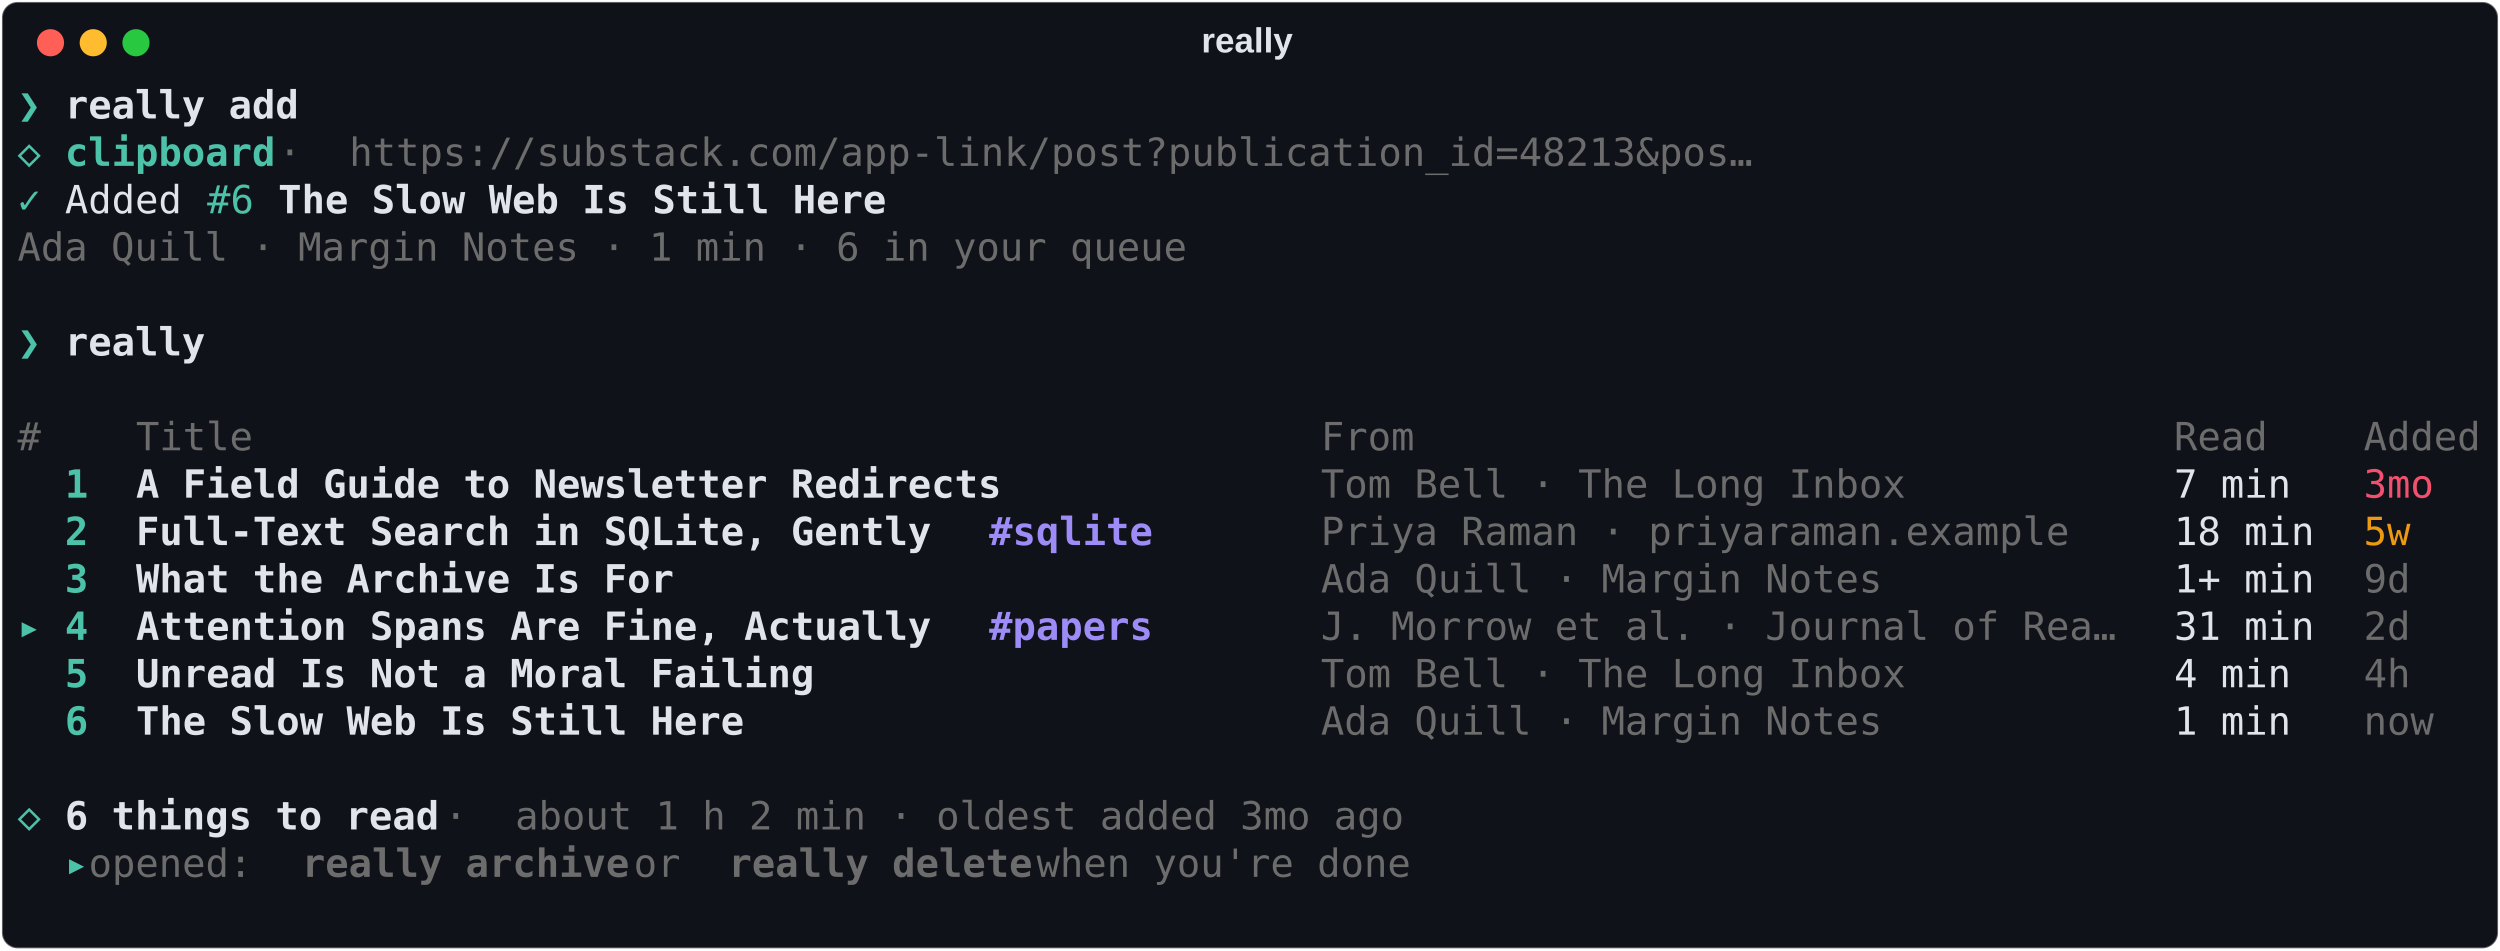
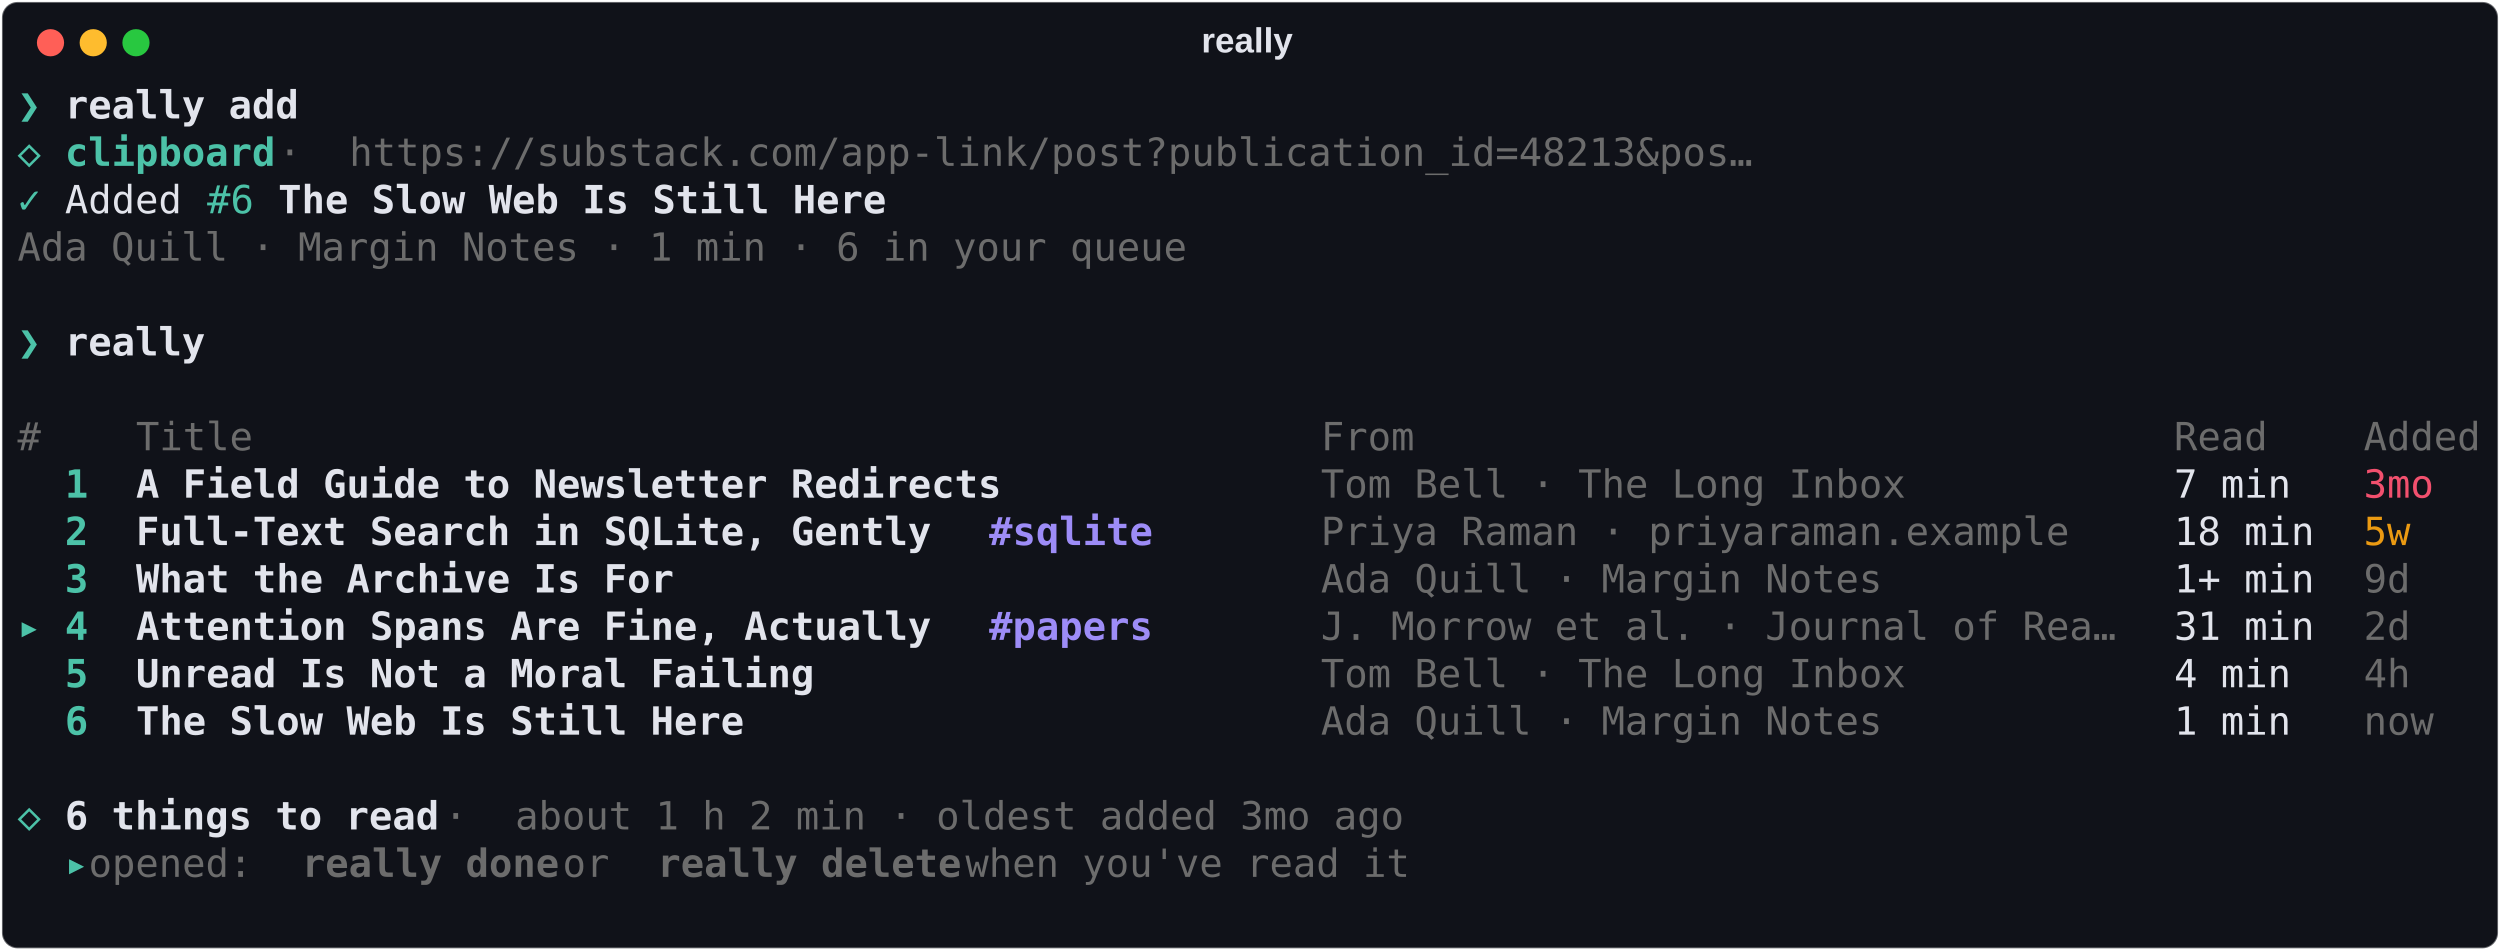
<svg xmlns="http://www.w3.org/2000/svg" class="rich-terminal" viewBox="0 0 1287 489.2">
  <style>

    @font-face {
        font-family: "Fira Code";
        src: local("FiraCode-Regular"),
                url("https://cdnjs.cloudflare.com/ajax/libs/firacode/6.2.0/woff2/FiraCode-Regular.woff2") format("woff2"),
                url("https://cdnjs.cloudflare.com/ajax/libs/firacode/6.2.0/woff/FiraCode-Regular.woff") format("woff");
        font-style: normal;
        font-weight: 400;
    }
    @font-face {
        font-family: "Fira Code";
        src: local("FiraCode-Bold"),
                url("https://cdnjs.cloudflare.com/ajax/libs/firacode/6.2.0/woff2/FiraCode-Bold.woff2") format("woff2"),
                url("https://cdnjs.cloudflare.com/ajax/libs/firacode/6.2.0/woff/FiraCode-Bold.woff") format("woff");
        font-style: bold;
        font-weight: 700;
    }

-     .terminal-3613279062-matrix {
+     .terminal-1979859729-matrix {
        font-family: Fira Code, monospace;
        font-size: 20px;
        line-height: 24.4px;
        font-variant-east-asian: full-width;
    }

-     .terminal-3613279062-title {
+     .terminal-1979859729-title {
        font-size: 18px;
        font-weight: bold;
        font-family: arial;
    }

-     .terminal-3613279062-r1 { fill: #4cc2a8;font-weight: bold }
- .terminal-3613279062-r2 { fill: #e2e4ec;font-weight: bold }
- .terminal-3613279062-r3 { fill: #e2e4ec }
- .terminal-3613279062-r4 { fill: #4cc2a8 }
- .terminal-3613279062-r5 { fill: #6c6c6c }
- .terminal-3613279062-r6 { fill: #f2506e }
- .terminal-3613279062-r7 { fill: #9d8cf7;font-weight: bold }
- .terminal-3613279062-r8 { fill: #eb9a12 }
- .terminal-3613279062-r9 { fill: #6c6c6c;font-weight: bold }
+     .terminal-1979859729-r1 { fill: #4cc2a8;font-weight: bold }
+ .terminal-1979859729-r2 { fill: #e2e4ec;font-weight: bold }
+ .terminal-1979859729-r3 { fill: #e2e4ec }
+ .terminal-1979859729-r4 { fill: #4cc2a8 }
+ .terminal-1979859729-r5 { fill: #6c6c6c }
+ .terminal-1979859729-r6 { fill: #f2506e }
+ .terminal-1979859729-r7 { fill: #9d8cf7;font-weight: bold }
+ .terminal-1979859729-r8 { fill: #eb9a12 }
+ .terminal-1979859729-r9 { fill: #6c6c6c;font-weight: bold }
    </style>
  <defs>
-     <clipPath id="terminal-3613279062-clip-terminal">
+     <clipPath id="terminal-1979859729-clip-terminal">
      <rect x="0" y="0" width="1267.8" height="438.2" />
    </clipPath>
-     <clipPath id="terminal-3613279062-line-0">
+     <clipPath id="terminal-1979859729-line-0">
      <rect x="0" y="1.5" width="1268.8" height="24.65" />
    </clipPath>
-     <clipPath id="terminal-3613279062-line-1">
+     <clipPath id="terminal-1979859729-line-1">
      <rect x="0" y="25.9" width="1268.8" height="24.65" />
    </clipPath>
-     <clipPath id="terminal-3613279062-line-2">
+     <clipPath id="terminal-1979859729-line-2">
      <rect x="0" y="50.3" width="1268.8" height="24.65" />
    </clipPath>
-     <clipPath id="terminal-3613279062-line-3">
+     <clipPath id="terminal-1979859729-line-3">
      <rect x="0" y="74.7" width="1268.8" height="24.65" />
    </clipPath>
-     <clipPath id="terminal-3613279062-line-4">
+     <clipPath id="terminal-1979859729-line-4">
      <rect x="0" y="99.1" width="1268.8" height="24.65" />
    </clipPath>
-     <clipPath id="terminal-3613279062-line-5">
+     <clipPath id="terminal-1979859729-line-5">
      <rect x="0" y="123.5" width="1268.8" height="24.65" />
    </clipPath>
-     <clipPath id="terminal-3613279062-line-6">
+     <clipPath id="terminal-1979859729-line-6">
      <rect x="0" y="147.9" width="1268.8" height="24.65" />
    </clipPath>
-     <clipPath id="terminal-3613279062-line-7">
+     <clipPath id="terminal-1979859729-line-7">
      <rect x="0" y="172.3" width="1268.8" height="24.65" />
    </clipPath>
-     <clipPath id="terminal-3613279062-line-8">
+     <clipPath id="terminal-1979859729-line-8">
      <rect x="0" y="196.7" width="1268.8" height="24.65" />
    </clipPath>
-     <clipPath id="terminal-3613279062-line-9">
+     <clipPath id="terminal-1979859729-line-9">
      <rect x="0" y="221.1" width="1268.8" height="24.65" />
    </clipPath>
-     <clipPath id="terminal-3613279062-line-10">
+     <clipPath id="terminal-1979859729-line-10">
      <rect x="0" y="245.5" width="1268.8" height="24.65" />
    </clipPath>
-     <clipPath id="terminal-3613279062-line-11">
+     <clipPath id="terminal-1979859729-line-11">
      <rect x="0" y="269.9" width="1268.8" height="24.65" />
    </clipPath>
-     <clipPath id="terminal-3613279062-line-12">
+     <clipPath id="terminal-1979859729-line-12">
      <rect x="0" y="294.3" width="1268.8" height="24.65" />
    </clipPath>
-     <clipPath id="terminal-3613279062-line-13">
+     <clipPath id="terminal-1979859729-line-13">
      <rect x="0" y="318.7" width="1268.8" height="24.65" />
    </clipPath>
-     <clipPath id="terminal-3613279062-line-14">
+     <clipPath id="terminal-1979859729-line-14">
      <rect x="0" y="343.1" width="1268.8" height="24.65" />
    </clipPath>
-     <clipPath id="terminal-3613279062-line-15">
+     <clipPath id="terminal-1979859729-line-15">
      <rect x="0" y="367.5" width="1268.8" height="24.65" />
    </clipPath>
-     <clipPath id="terminal-3613279062-line-16">
+     <clipPath id="terminal-1979859729-line-16">
      <rect x="0" y="391.9" width="1268.8" height="24.65" />
    </clipPath>
  </defs>
  <rect fill="#101219" stroke="rgba(255,255,255,0.35)" stroke-width="1" x="1" y="1" width="1285" height="487.2" rx="8" />
-   <text class="terminal-3613279062-title" fill="#e2e4ec" text-anchor="middle" x="642" y="27">really</text>
+   <text class="terminal-1979859729-title" fill="#e2e4ec" text-anchor="middle" x="642" y="27">really</text>
  <g transform="translate(26,22)">
    <circle cx="0" cy="0" r="7" fill="#ff5f57" />
    <circle cx="22" cy="0" r="7" fill="#febc2e" />
    <circle cx="44" cy="0" r="7" fill="#28c840" />
  </g>
-   <g transform="translate(9, 41)" clip-path="url(#terminal-3613279062-clip-terminal)">
-     <g class="terminal-3613279062-matrix">
-       <text class="terminal-3613279062-r1" x="0" y="20" textLength="24.4" clip-path="url(#terminal-3613279062-line-0)">❯ </text>
-       <text class="terminal-3613279062-r2" x="24.4" y="20" textLength="122" clip-path="url(#terminal-3613279062-line-0)">really add</text>
-       <text class="terminal-3613279062-r3" x="1268.8" y="20" textLength="12.2" clip-path="url(#terminal-3613279062-line-0)">
- </text>
-       <text class="terminal-3613279062-r4" x="0" y="44.4" textLength="24.4" clip-path="url(#terminal-3613279062-line-1)">◇ </text>
-       <text class="terminal-3613279062-r1" x="24.4" y="44.4" textLength="109.8" clip-path="url(#terminal-3613279062-line-1)">clipboard</text>
-       <text class="terminal-3613279062-r5" x="134.2" y="44.4" textLength="36.6" clip-path="url(#terminal-3613279062-line-1)"> · </text>
-       <text class="terminal-3613279062-r5" x="170.8" y="44.4" textLength="732" clip-path="url(#terminal-3613279062-line-1)">https://substack.com/app-link/post?publication_id=48213&amp;pos…</text>
-       <text class="terminal-3613279062-r3" x="1268.8" y="44.4" textLength="12.2" clip-path="url(#terminal-3613279062-line-1)">
- </text>
-       <text class="terminal-3613279062-r1" x="0" y="68.8" textLength="24.4" clip-path="url(#terminal-3613279062-line-2)">✓ </text>
-       <text class="terminal-3613279062-r3" x="24.4" y="68.8" textLength="73.2" clip-path="url(#terminal-3613279062-line-2)">Added </text>
-       <text class="terminal-3613279062-r4" x="97.6" y="68.8" textLength="36.6" clip-path="url(#terminal-3613279062-line-2)">#6 </text>
-       <text class="terminal-3613279062-r2" x="134.2" y="68.8" textLength="317.2" clip-path="url(#terminal-3613279062-line-2)">The Slow Web Is Still Here</text>
-       <text class="terminal-3613279062-r3" x="1268.8" y="68.8" textLength="12.2" clip-path="url(#terminal-3613279062-line-2)">
- </text>
-       <text class="terminal-3613279062-r5" x="0" y="93.2" textLength="634.4" clip-path="url(#terminal-3613279062-line-3)">  Ada Quill · Margin Notes · 1 min · 6 in your queue</text>
-       <text class="terminal-3613279062-r3" x="1268.8" y="93.2" textLength="12.2" clip-path="url(#terminal-3613279062-line-3)">
- </text>
-       <text class="terminal-3613279062-r3" x="1268.8" y="117.6" textLength="12.2" clip-path="url(#terminal-3613279062-line-4)">
- </text>
-       <text class="terminal-3613279062-r1" x="0" y="142" textLength="24.4" clip-path="url(#terminal-3613279062-line-5)">❯ </text>
-       <text class="terminal-3613279062-r2" x="24.4" y="142" textLength="73.2" clip-path="url(#terminal-3613279062-line-5)">really</text>
-       <text class="terminal-3613279062-r3" x="1268.8" y="142" textLength="12.2" clip-path="url(#terminal-3613279062-line-5)">
- </text>
-       <text class="terminal-3613279062-r3" x="1268.8" y="166.4" textLength="12.2" clip-path="url(#terminal-3613279062-line-6)">
- </text>
-       <text class="terminal-3613279062-r5" x="0" y="190.8" textLength="36.6" clip-path="url(#terminal-3613279062-line-7)">  #</text>
-       <text class="terminal-3613279062-r5" x="61" y="190.8" textLength="585.6" clip-path="url(#terminal-3613279062-line-7)">Title                                           </text>
-       <text class="terminal-3613279062-r5" x="671" y="190.8" textLength="414.8" clip-path="url(#terminal-3613279062-line-7)">From                              </text>
-       <text class="terminal-3613279062-r5" x="1110.2" y="190.8" textLength="73.2" clip-path="url(#terminal-3613279062-line-7)">  Read</text>
-       <text class="terminal-3613279062-r5" x="1207.8" y="190.8" textLength="61" clip-path="url(#terminal-3613279062-line-7)">Added</text>
-       <text class="terminal-3613279062-r3" x="1268.8" y="190.8" textLength="12.2" clip-path="url(#terminal-3613279062-line-7)">
- </text>
-       <text class="terminal-3613279062-r1" x="24.4" y="215.2" textLength="12.2" clip-path="url(#terminal-3613279062-line-8)">1</text>
-       <text class="terminal-3613279062-r2" x="61" y="215.2" textLength="585.6" clip-path="url(#terminal-3613279062-line-8)">A Field Guide to Newsletter Redirects           </text>
-       <text class="terminal-3613279062-r5" x="671" y="215.2" textLength="414.8" clip-path="url(#terminal-3613279062-line-8)">Tom Bell · The Long Inbox         </text>
-       <text class="terminal-3613279062-r3" x="1110.2" y="215.2" textLength="73.2" clip-path="url(#terminal-3613279062-line-8)"> 7 min</text>
-       <text class="terminal-3613279062-r6" x="1207.8" y="215.2" textLength="61" clip-path="url(#terminal-3613279062-line-8)">  3mo</text>
-       <text class="terminal-3613279062-r3" x="1268.8" y="215.2" textLength="12.2" clip-path="url(#terminal-3613279062-line-8)">
- </text>
-       <text class="terminal-3613279062-r1" x="24.4" y="239.6" textLength="12.2" clip-path="url(#terminal-3613279062-line-9)">2</text>
-       <text class="terminal-3613279062-r2" x="61" y="239.6" textLength="439.2" clip-path="url(#terminal-3613279062-line-9)">Full-Text Search in SQLite, Gently  </text>
-       <text class="terminal-3613279062-r7" x="500.2" y="239.6" textLength="85.4" clip-path="url(#terminal-3613279062-line-9)">#sqlite</text>
-       <text class="terminal-3613279062-r5" x="671" y="239.6" textLength="414.8" clip-path="url(#terminal-3613279062-line-9)">Priya Raman · priyaraman.example  </text>
-       <text class="terminal-3613279062-r3" x="1110.2" y="239.6" textLength="73.2" clip-path="url(#terminal-3613279062-line-9)">18 min</text>
-       <text class="terminal-3613279062-r8" x="1207.8" y="239.6" textLength="61" clip-path="url(#terminal-3613279062-line-9)">   5w</text>
-       <text class="terminal-3613279062-r3" x="1268.8" y="239.6" textLength="12.2" clip-path="url(#terminal-3613279062-line-9)">
- </text>
-       <text class="terminal-3613279062-r1" x="24.4" y="264" textLength="12.2" clip-path="url(#terminal-3613279062-line-10)">3</text>
-       <text class="terminal-3613279062-r2" x="61" y="264" textLength="585.6" clip-path="url(#terminal-3613279062-line-10)">What the Archive Is For                         </text>
-       <text class="terminal-3613279062-r5" x="671" y="264" textLength="414.8" clip-path="url(#terminal-3613279062-line-10)">Ada Quill · Margin Notes          </text>
-       <text class="terminal-3613279062-r3" x="1110.2" y="264" textLength="73.2" clip-path="url(#terminal-3613279062-line-10)">1+ min</text>
-       <text class="terminal-3613279062-r5" x="1207.8" y="264" textLength="61" clip-path="url(#terminal-3613279062-line-10)">   9d</text>
-       <text class="terminal-3613279062-r3" x="1268.8" y="264" textLength="12.2" clip-path="url(#terminal-3613279062-line-10)">
- </text>
-       <text class="terminal-3613279062-r4" x="0" y="288.4" textLength="24.4" clip-path="url(#terminal-3613279062-line-11)">▸ </text>
-       <text class="terminal-3613279062-r1" x="24.4" y="288.4" textLength="12.2" clip-path="url(#terminal-3613279062-line-11)">4</text>
-       <text class="terminal-3613279062-r2" x="61" y="288.4" textLength="439.2" clip-path="url(#terminal-3613279062-line-11)">Attention Spans Are Fine, Actually  </text>
-       <text class="terminal-3613279062-r7" x="500.2" y="288.4" textLength="85.4" clip-path="url(#terminal-3613279062-line-11)">#papers</text>
-       <text class="terminal-3613279062-r5" x="671" y="288.4" textLength="414.8" clip-path="url(#terminal-3613279062-line-11)">J. Morrow et al. · Journal of Rea…</text>
-       <text class="terminal-3613279062-r3" x="1110.2" y="288.4" textLength="73.2" clip-path="url(#terminal-3613279062-line-11)">31 min</text>
-       <text class="terminal-3613279062-r5" x="1207.8" y="288.4" textLength="61" clip-path="url(#terminal-3613279062-line-11)">   2d</text>
-       <text class="terminal-3613279062-r3" x="1268.8" y="288.4" textLength="12.2" clip-path="url(#terminal-3613279062-line-11)">
- </text>
-       <text class="terminal-3613279062-r1" x="24.4" y="312.8" textLength="12.2" clip-path="url(#terminal-3613279062-line-12)">5</text>
-       <text class="terminal-3613279062-r2" x="61" y="312.8" textLength="585.6" clip-path="url(#terminal-3613279062-line-12)">Unread Is Not a Moral Failing                   </text>
-       <text class="terminal-3613279062-r5" x="671" y="312.8" textLength="414.8" clip-path="url(#terminal-3613279062-line-12)">Tom Bell · The Long Inbox         </text>
-       <text class="terminal-3613279062-r3" x="1110.2" y="312.8" textLength="73.2" clip-path="url(#terminal-3613279062-line-12)"> 4 min</text>
-       <text class="terminal-3613279062-r5" x="1207.8" y="312.8" textLength="61" clip-path="url(#terminal-3613279062-line-12)">   4h</text>
-       <text class="terminal-3613279062-r3" x="1268.8" y="312.8" textLength="12.2" clip-path="url(#terminal-3613279062-line-12)">
- </text>
-       <text class="terminal-3613279062-r1" x="24.4" y="337.2" textLength="12.2" clip-path="url(#terminal-3613279062-line-13)">6</text>
-       <text class="terminal-3613279062-r2" x="61" y="337.2" textLength="585.6" clip-path="url(#terminal-3613279062-line-13)">The Slow Web Is Still Here                      </text>
-       <text class="terminal-3613279062-r5" x="671" y="337.2" textLength="414.8" clip-path="url(#terminal-3613279062-line-13)">Ada Quill · Margin Notes          </text>
-       <text class="terminal-3613279062-r3" x="1110.2" y="337.2" textLength="73.2" clip-path="url(#terminal-3613279062-line-13)"> 1 min</text>
-       <text class="terminal-3613279062-r5" x="1207.8" y="337.2" textLength="61" clip-path="url(#terminal-3613279062-line-13)">  now</text>
-       <text class="terminal-3613279062-r3" x="1268.8" y="337.2" textLength="12.2" clip-path="url(#terminal-3613279062-line-13)">
- </text>
-       <text class="terminal-3613279062-r3" x="1268.8" y="361.6" textLength="12.2" clip-path="url(#terminal-3613279062-line-14)">
- </text>
-       <text class="terminal-3613279062-r4" x="0" y="386" textLength="24.4" clip-path="url(#terminal-3613279062-line-15)">◇ </text>
-       <text class="terminal-3613279062-r2" x="24.4" y="386" textLength="195.2" clip-path="url(#terminal-3613279062-line-15)">6 things to read</text>
-       <text class="terminal-3613279062-r5" x="219.6" y="386" textLength="36.6" clip-path="url(#terminal-3613279062-line-15)"> · </text>
-       <text class="terminal-3613279062-r5" x="256.2" y="386" textLength="463.6" clip-path="url(#terminal-3613279062-line-15)">about 1 h 2 min · oldest added 3mo ago</text>
-       <text class="terminal-3613279062-r3" x="1268.8" y="386" textLength="12.2" clip-path="url(#terminal-3613279062-line-15)">
- </text>
-       <text class="terminal-3613279062-r4" x="24.4" y="410.4" textLength="12.2" clip-path="url(#terminal-3613279062-line-16)">▸</text>
-       <text class="terminal-3613279062-r5" x="36.6" y="410.4" textLength="109.8" clip-path="url(#terminal-3613279062-line-16)"> opened: </text>
-       <text class="terminal-3613279062-r9" x="146.4" y="410.4" textLength="170.8" clip-path="url(#terminal-3613279062-line-16)">really archive</text>
-       <text class="terminal-3613279062-r5" x="317.2" y="410.4" textLength="48.8" clip-path="url(#terminal-3613279062-line-16)"> or </text>
-       <text class="terminal-3613279062-r9" x="366" y="410.4" textLength="158.6" clip-path="url(#terminal-3613279062-line-16)">really delete</text>
-       <text class="terminal-3613279062-r5" x="524.6" y="410.4" textLength="207.4" clip-path="url(#terminal-3613279062-line-16)"> when you're done</text>
-       <text class="terminal-3613279062-r3" x="1268.8" y="410.4" textLength="12.2" clip-path="url(#terminal-3613279062-line-16)">
- </text>
-       <text class="terminal-3613279062-r3" x="1268.8" y="434.8" textLength="12.2" clip-path="url(#terminal-3613279062-line-17)">
+   <g transform="translate(9, 41)" clip-path="url(#terminal-1979859729-clip-terminal)">
+     <g class="terminal-1979859729-matrix">
+       <text class="terminal-1979859729-r1" x="0" y="20" textLength="24.4" clip-path="url(#terminal-1979859729-line-0)">❯ </text>
+       <text class="terminal-1979859729-r2" x="24.4" y="20" textLength="122" clip-path="url(#terminal-1979859729-line-0)">really add</text>
+       <text class="terminal-1979859729-r3" x="1268.8" y="20" textLength="12.2" clip-path="url(#terminal-1979859729-line-0)">
+ </text>
+       <text class="terminal-1979859729-r4" x="0" y="44.4" textLength="24.4" clip-path="url(#terminal-1979859729-line-1)">◇ </text>
+       <text class="terminal-1979859729-r1" x="24.4" y="44.4" textLength="109.8" clip-path="url(#terminal-1979859729-line-1)">clipboard</text>
+       <text class="terminal-1979859729-r5" x="134.2" y="44.4" textLength="36.6" clip-path="url(#terminal-1979859729-line-1)"> · </text>
+       <text class="terminal-1979859729-r5" x="170.8" y="44.4" textLength="732" clip-path="url(#terminal-1979859729-line-1)">https://substack.com/app-link/post?publication_id=48213&amp;pos…</text>
+       <text class="terminal-1979859729-r3" x="1268.8" y="44.4" textLength="12.2" clip-path="url(#terminal-1979859729-line-1)">
+ </text>
+       <text class="terminal-1979859729-r1" x="0" y="68.8" textLength="24.4" clip-path="url(#terminal-1979859729-line-2)">✓ </text>
+       <text class="terminal-1979859729-r3" x="24.4" y="68.8" textLength="73.2" clip-path="url(#terminal-1979859729-line-2)">Added </text>
+       <text class="terminal-1979859729-r4" x="97.6" y="68.8" textLength="36.6" clip-path="url(#terminal-1979859729-line-2)">#6 </text>
+       <text class="terminal-1979859729-r2" x="134.2" y="68.8" textLength="317.2" clip-path="url(#terminal-1979859729-line-2)">The Slow Web Is Still Here</text>
+       <text class="terminal-1979859729-r3" x="1268.8" y="68.8" textLength="12.2" clip-path="url(#terminal-1979859729-line-2)">
+ </text>
+       <text class="terminal-1979859729-r5" x="0" y="93.2" textLength="634.4" clip-path="url(#terminal-1979859729-line-3)">  Ada Quill · Margin Notes · 1 min · 6 in your queue</text>
+       <text class="terminal-1979859729-r3" x="1268.8" y="93.2" textLength="12.2" clip-path="url(#terminal-1979859729-line-3)">
+ </text>
+       <text class="terminal-1979859729-r3" x="1268.8" y="117.6" textLength="12.2" clip-path="url(#terminal-1979859729-line-4)">
+ </text>
+       <text class="terminal-1979859729-r1" x="0" y="142" textLength="24.4" clip-path="url(#terminal-1979859729-line-5)">❯ </text>
+       <text class="terminal-1979859729-r2" x="24.4" y="142" textLength="73.2" clip-path="url(#terminal-1979859729-line-5)">really</text>
+       <text class="terminal-1979859729-r3" x="1268.8" y="142" textLength="12.2" clip-path="url(#terminal-1979859729-line-5)">
+ </text>
+       <text class="terminal-1979859729-r3" x="1268.8" y="166.4" textLength="12.2" clip-path="url(#terminal-1979859729-line-6)">
+ </text>
+       <text class="terminal-1979859729-r5" x="0" y="190.8" textLength="36.6" clip-path="url(#terminal-1979859729-line-7)">  #</text>
+       <text class="terminal-1979859729-r5" x="61" y="190.8" textLength="585.6" clip-path="url(#terminal-1979859729-line-7)">Title                                           </text>
+       <text class="terminal-1979859729-r5" x="671" y="190.8" textLength="414.8" clip-path="url(#terminal-1979859729-line-7)">From                              </text>
+       <text class="terminal-1979859729-r5" x="1110.2" y="190.8" textLength="73.2" clip-path="url(#terminal-1979859729-line-7)">  Read</text>
+       <text class="terminal-1979859729-r5" x="1207.8" y="190.8" textLength="61" clip-path="url(#terminal-1979859729-line-7)">Added</text>
+       <text class="terminal-1979859729-r3" x="1268.8" y="190.8" textLength="12.2" clip-path="url(#terminal-1979859729-line-7)">
+ </text>
+       <text class="terminal-1979859729-r1" x="24.4" y="215.2" textLength="12.2" clip-path="url(#terminal-1979859729-line-8)">1</text>
+       <text class="terminal-1979859729-r2" x="61" y="215.2" textLength="585.6" clip-path="url(#terminal-1979859729-line-8)">A Field Guide to Newsletter Redirects           </text>
+       <text class="terminal-1979859729-r5" x="671" y="215.2" textLength="414.8" clip-path="url(#terminal-1979859729-line-8)">Tom Bell · The Long Inbox         </text>
+       <text class="terminal-1979859729-r3" x="1110.2" y="215.2" textLength="73.2" clip-path="url(#terminal-1979859729-line-8)"> 7 min</text>
+       <text class="terminal-1979859729-r6" x="1207.8" y="215.2" textLength="61" clip-path="url(#terminal-1979859729-line-8)">  3mo</text>
+       <text class="terminal-1979859729-r3" x="1268.8" y="215.2" textLength="12.2" clip-path="url(#terminal-1979859729-line-8)">
+ </text>
+       <text class="terminal-1979859729-r1" x="24.4" y="239.6" textLength="12.2" clip-path="url(#terminal-1979859729-line-9)">2</text>
+       <text class="terminal-1979859729-r2" x="61" y="239.6" textLength="439.2" clip-path="url(#terminal-1979859729-line-9)">Full-Text Search in SQLite, Gently  </text>
+       <text class="terminal-1979859729-r7" x="500.2" y="239.6" textLength="85.4" clip-path="url(#terminal-1979859729-line-9)">#sqlite</text>
+       <text class="terminal-1979859729-r5" x="671" y="239.6" textLength="414.8" clip-path="url(#terminal-1979859729-line-9)">Priya Raman · priyaraman.example  </text>
+       <text class="terminal-1979859729-r3" x="1110.2" y="239.6" textLength="73.2" clip-path="url(#terminal-1979859729-line-9)">18 min</text>
+       <text class="terminal-1979859729-r8" x="1207.8" y="239.6" textLength="61" clip-path="url(#terminal-1979859729-line-9)">   5w</text>
+       <text class="terminal-1979859729-r3" x="1268.8" y="239.6" textLength="12.2" clip-path="url(#terminal-1979859729-line-9)">
+ </text>
+       <text class="terminal-1979859729-r1" x="24.4" y="264" textLength="12.2" clip-path="url(#terminal-1979859729-line-10)">3</text>
+       <text class="terminal-1979859729-r2" x="61" y="264" textLength="585.6" clip-path="url(#terminal-1979859729-line-10)">What the Archive Is For                         </text>
+       <text class="terminal-1979859729-r5" x="671" y="264" textLength="414.8" clip-path="url(#terminal-1979859729-line-10)">Ada Quill · Margin Notes          </text>
+       <text class="terminal-1979859729-r3" x="1110.2" y="264" textLength="73.2" clip-path="url(#terminal-1979859729-line-10)">1+ min</text>
+       <text class="terminal-1979859729-r5" x="1207.8" y="264" textLength="61" clip-path="url(#terminal-1979859729-line-10)">   9d</text>
+       <text class="terminal-1979859729-r3" x="1268.8" y="264" textLength="12.2" clip-path="url(#terminal-1979859729-line-10)">
+ </text>
+       <text class="terminal-1979859729-r4" x="0" y="288.4" textLength="24.4" clip-path="url(#terminal-1979859729-line-11)">▸ </text>
+       <text class="terminal-1979859729-r1" x="24.4" y="288.4" textLength="12.2" clip-path="url(#terminal-1979859729-line-11)">4</text>
+       <text class="terminal-1979859729-r2" x="61" y="288.4" textLength="439.2" clip-path="url(#terminal-1979859729-line-11)">Attention Spans Are Fine, Actually  </text>
+       <text class="terminal-1979859729-r7" x="500.2" y="288.4" textLength="85.4" clip-path="url(#terminal-1979859729-line-11)">#papers</text>
+       <text class="terminal-1979859729-r5" x="671" y="288.4" textLength="414.8" clip-path="url(#terminal-1979859729-line-11)">J. Morrow et al. · Journal of Rea…</text>
+       <text class="terminal-1979859729-r3" x="1110.2" y="288.4" textLength="73.2" clip-path="url(#terminal-1979859729-line-11)">31 min</text>
+       <text class="terminal-1979859729-r5" x="1207.8" y="288.4" textLength="61" clip-path="url(#terminal-1979859729-line-11)">   2d</text>
+       <text class="terminal-1979859729-r3" x="1268.8" y="288.4" textLength="12.2" clip-path="url(#terminal-1979859729-line-11)">
+ </text>
+       <text class="terminal-1979859729-r1" x="24.4" y="312.8" textLength="12.2" clip-path="url(#terminal-1979859729-line-12)">5</text>
+       <text class="terminal-1979859729-r2" x="61" y="312.8" textLength="585.6" clip-path="url(#terminal-1979859729-line-12)">Unread Is Not a Moral Failing                   </text>
+       <text class="terminal-1979859729-r5" x="671" y="312.8" textLength="414.8" clip-path="url(#terminal-1979859729-line-12)">Tom Bell · The Long Inbox         </text>
+       <text class="terminal-1979859729-r3" x="1110.2" y="312.8" textLength="73.2" clip-path="url(#terminal-1979859729-line-12)"> 4 min</text>
+       <text class="terminal-1979859729-r5" x="1207.8" y="312.8" textLength="61" clip-path="url(#terminal-1979859729-line-12)">   4h</text>
+       <text class="terminal-1979859729-r3" x="1268.8" y="312.8" textLength="12.2" clip-path="url(#terminal-1979859729-line-12)">
+ </text>
+       <text class="terminal-1979859729-r1" x="24.4" y="337.2" textLength="12.2" clip-path="url(#terminal-1979859729-line-13)">6</text>
+       <text class="terminal-1979859729-r2" x="61" y="337.2" textLength="585.6" clip-path="url(#terminal-1979859729-line-13)">The Slow Web Is Still Here                      </text>
+       <text class="terminal-1979859729-r5" x="671" y="337.2" textLength="414.8" clip-path="url(#terminal-1979859729-line-13)">Ada Quill · Margin Notes          </text>
+       <text class="terminal-1979859729-r3" x="1110.2" y="337.2" textLength="73.2" clip-path="url(#terminal-1979859729-line-13)"> 1 min</text>
+       <text class="terminal-1979859729-r5" x="1207.8" y="337.2" textLength="61" clip-path="url(#terminal-1979859729-line-13)">  now</text>
+       <text class="terminal-1979859729-r3" x="1268.8" y="337.2" textLength="12.2" clip-path="url(#terminal-1979859729-line-13)">
+ </text>
+       <text class="terminal-1979859729-r3" x="1268.8" y="361.6" textLength="12.2" clip-path="url(#terminal-1979859729-line-14)">
+ </text>
+       <text class="terminal-1979859729-r4" x="0" y="386" textLength="24.4" clip-path="url(#terminal-1979859729-line-15)">◇ </text>
+       <text class="terminal-1979859729-r2" x="24.4" y="386" textLength="195.2" clip-path="url(#terminal-1979859729-line-15)">6 things to read</text>
+       <text class="terminal-1979859729-r5" x="219.6" y="386" textLength="36.6" clip-path="url(#terminal-1979859729-line-15)"> · </text>
+       <text class="terminal-1979859729-r5" x="256.2" y="386" textLength="463.6" clip-path="url(#terminal-1979859729-line-15)">about 1 h 2 min · oldest added 3mo ago</text>
+       <text class="terminal-1979859729-r3" x="1268.8" y="386" textLength="12.2" clip-path="url(#terminal-1979859729-line-15)">
+ </text>
+       <text class="terminal-1979859729-r4" x="24.4" y="410.4" textLength="12.2" clip-path="url(#terminal-1979859729-line-16)">▸</text>
+       <text class="terminal-1979859729-r5" x="36.6" y="410.4" textLength="109.8" clip-path="url(#terminal-1979859729-line-16)"> opened: </text>
+       <text class="terminal-1979859729-r9" x="146.4" y="410.4" textLength="134.2" clip-path="url(#terminal-1979859729-line-16)">really done</text>
+       <text class="terminal-1979859729-r5" x="280.6" y="410.4" textLength="48.8" clip-path="url(#terminal-1979859729-line-16)"> or </text>
+       <text class="terminal-1979859729-r9" x="329.4" y="410.4" textLength="158.6" clip-path="url(#terminal-1979859729-line-16)">really delete</text>
+       <text class="terminal-1979859729-r5" x="488" y="410.4" textLength="244" clip-path="url(#terminal-1979859729-line-16)"> when you've read it</text>
+       <text class="terminal-1979859729-r3" x="1268.8" y="410.4" textLength="12.2" clip-path="url(#terminal-1979859729-line-16)">
+ </text>
+       <text class="terminal-1979859729-r3" x="1268.8" y="434.8" textLength="12.2" clip-path="url(#terminal-1979859729-line-17)">
</text>
    </g>
  </g>
</svg>
